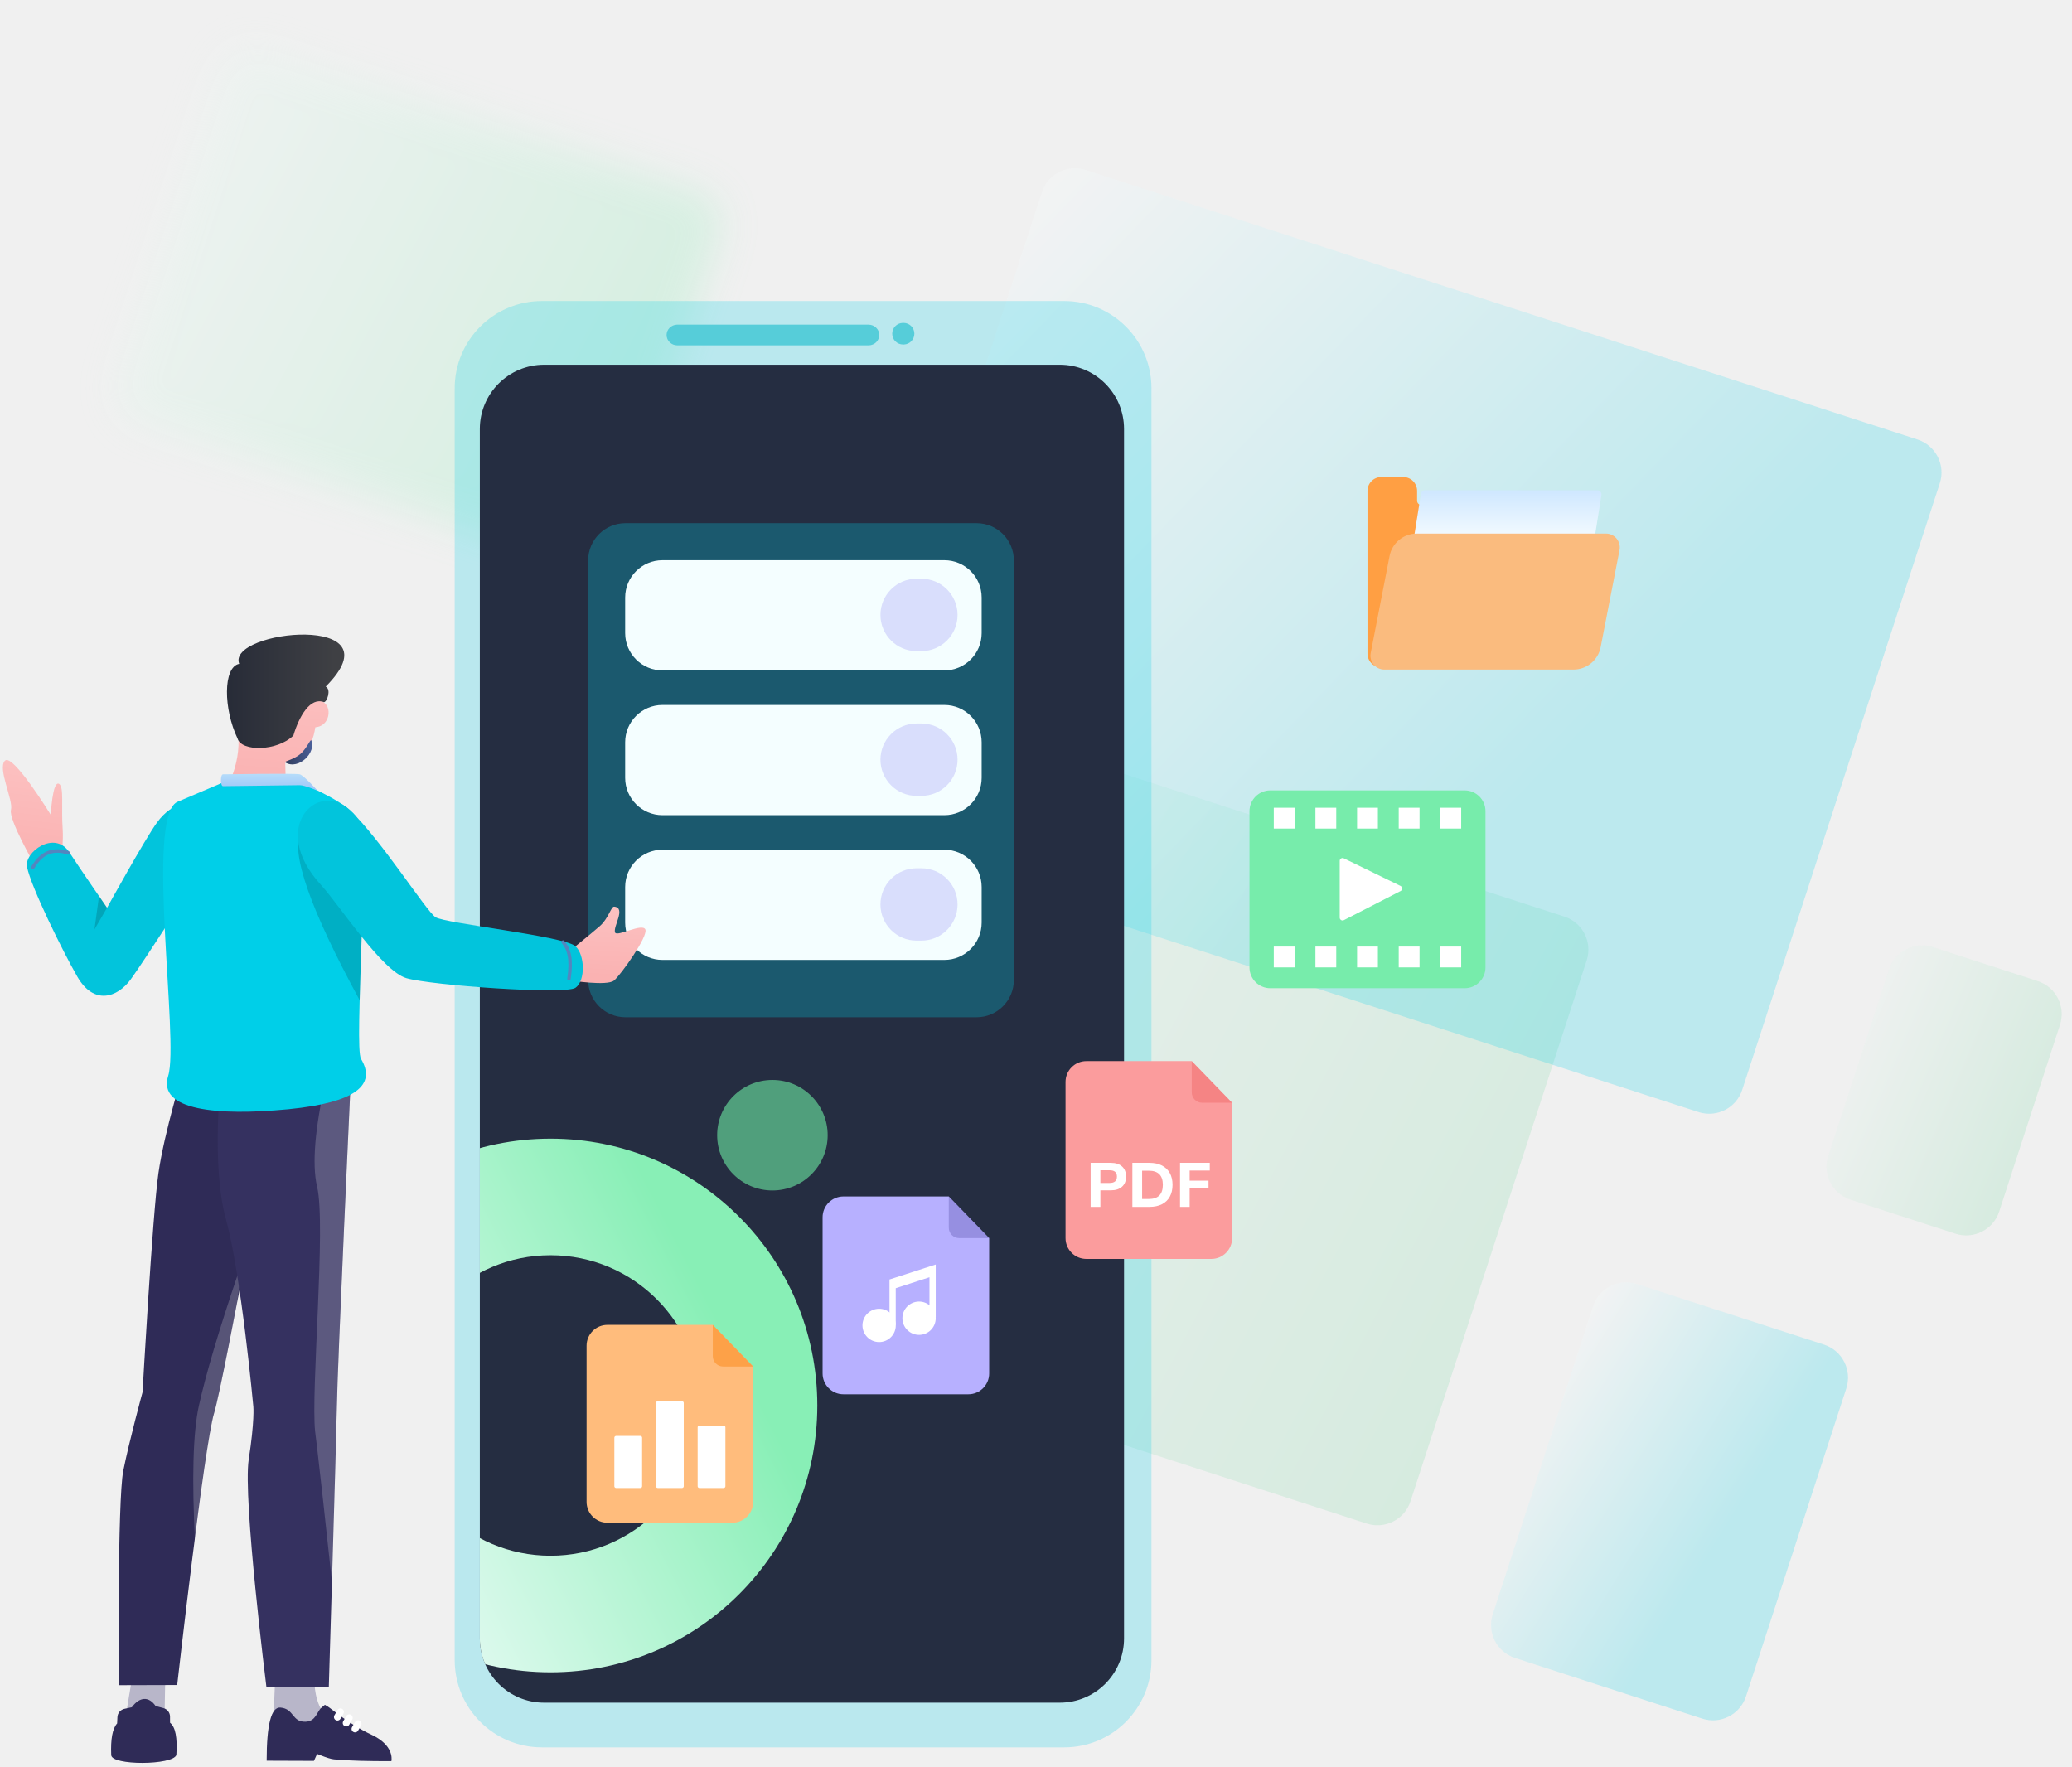
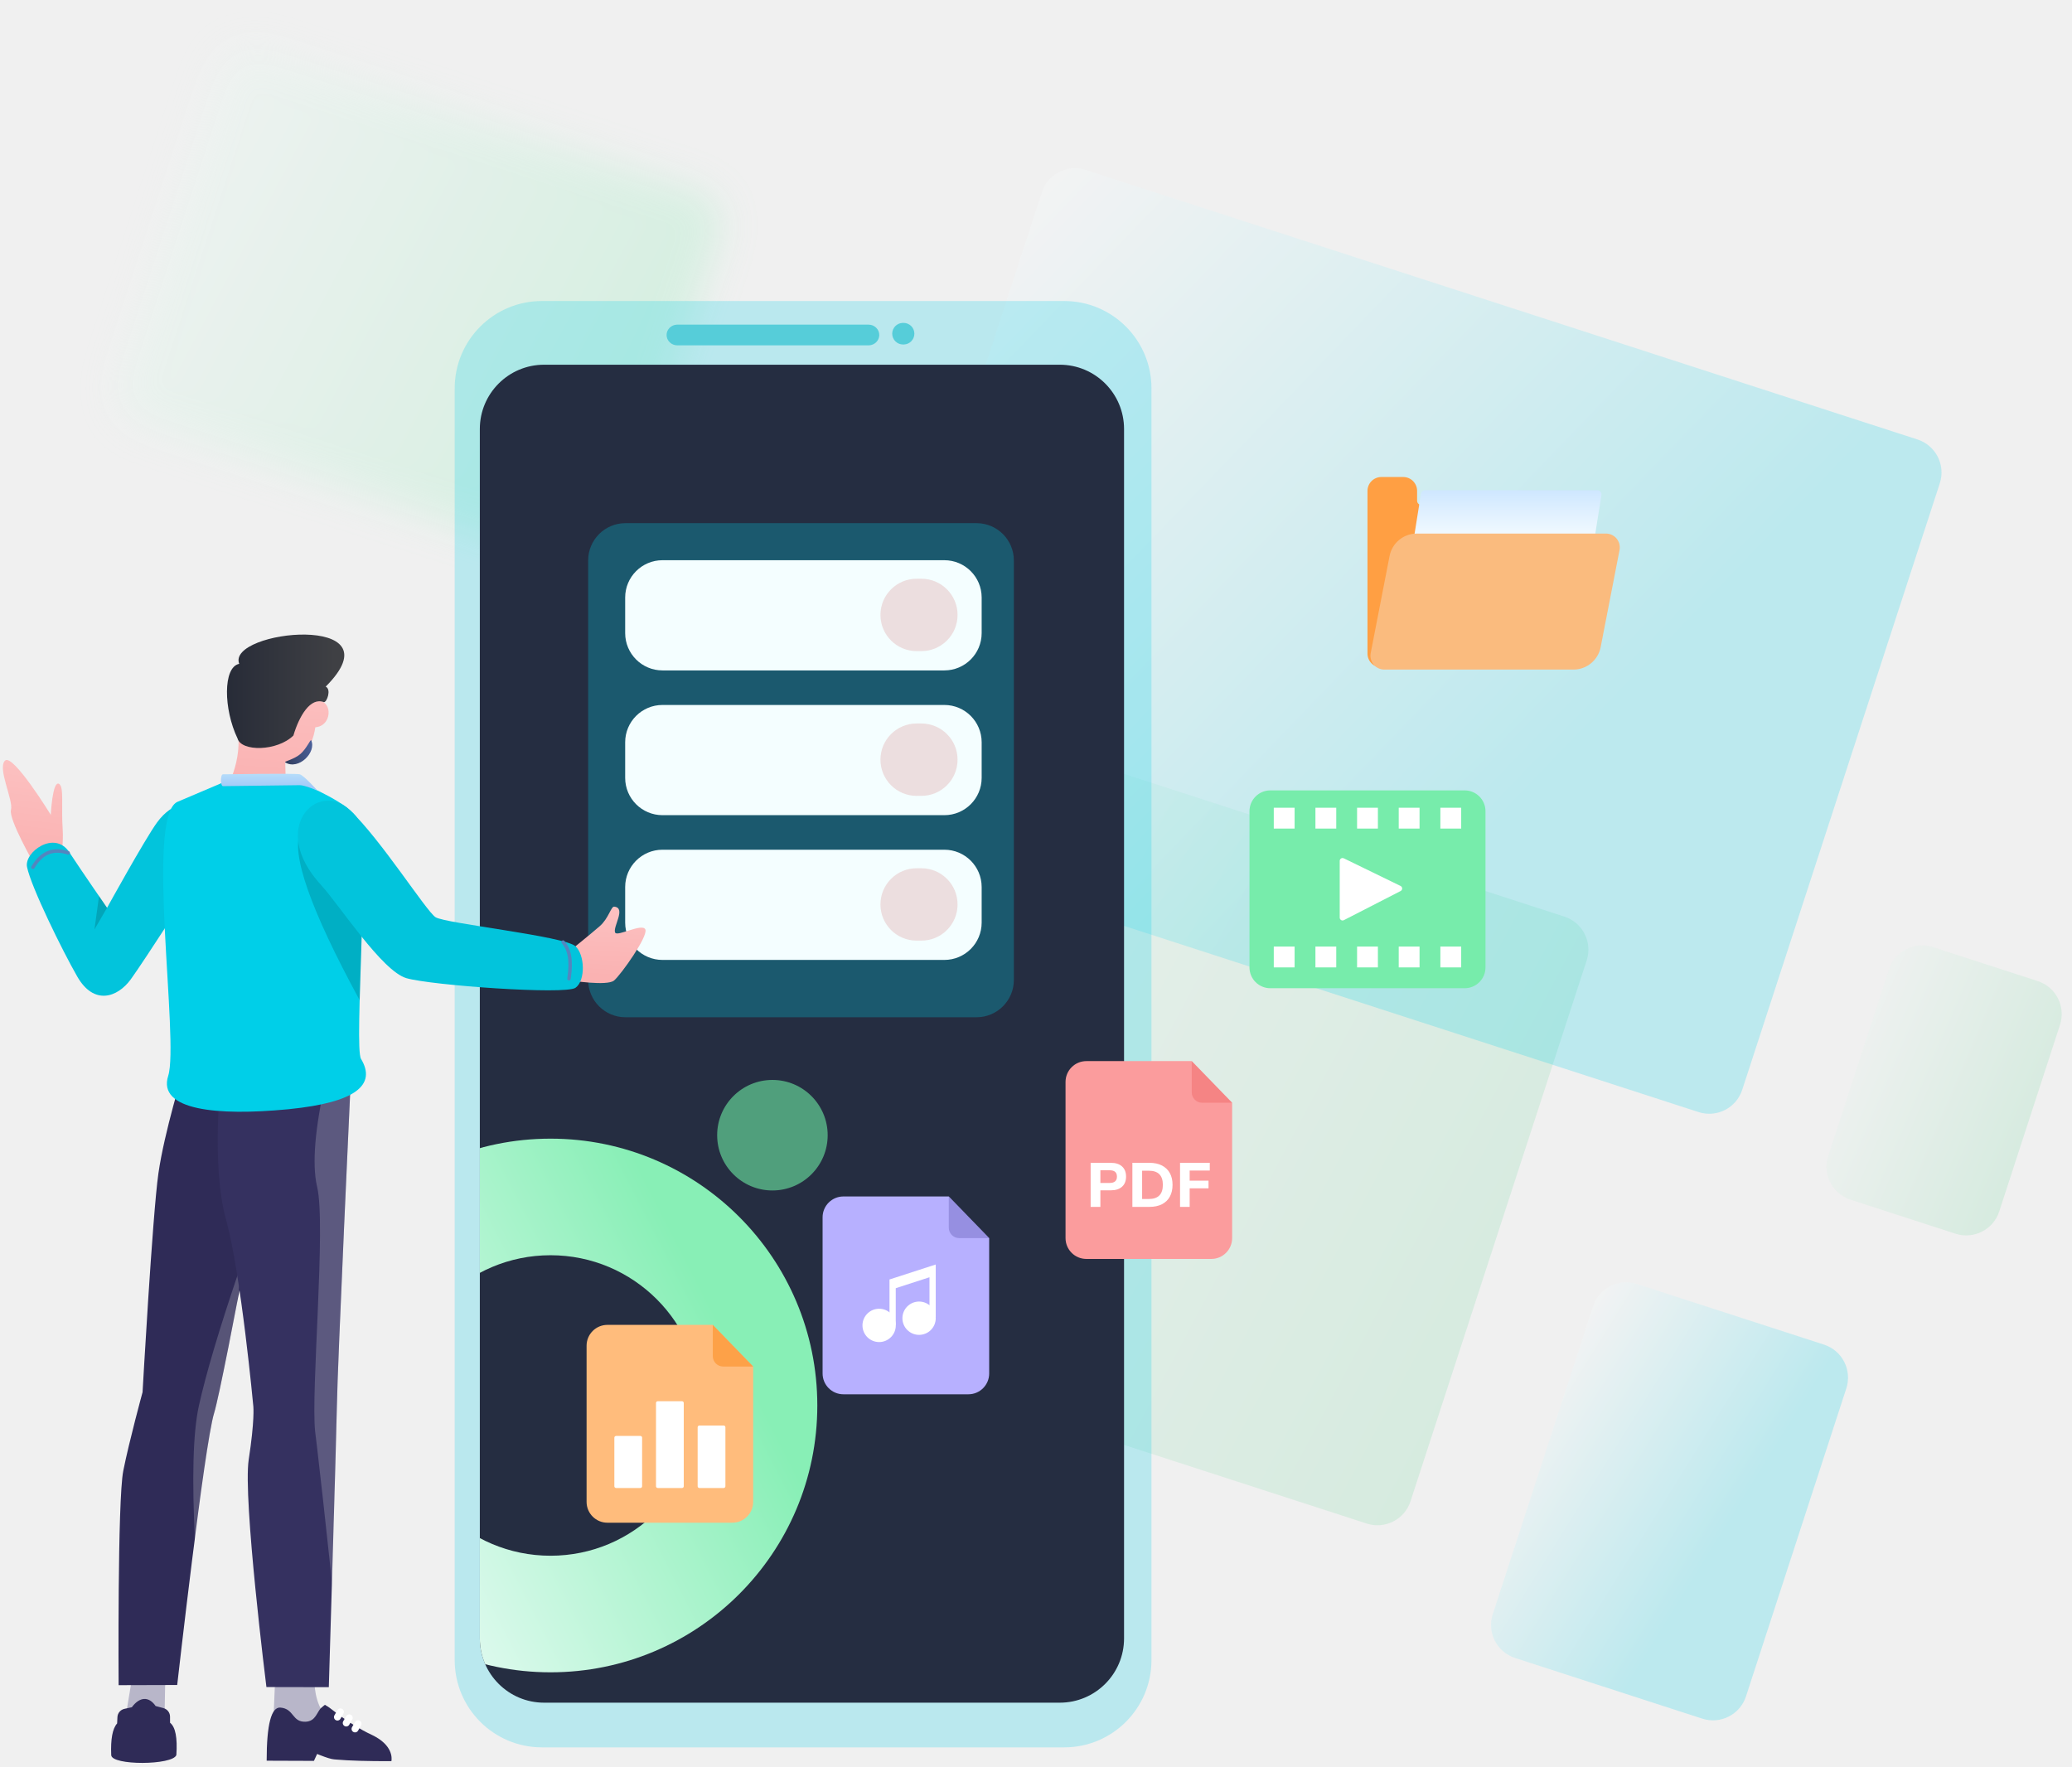
<svg xmlns="http://www.w3.org/2000/svg" width="597" height="509" viewBox="0 0 597 509" fill="none">
  <g id="Illustration">
    <g id="Shape">
      <path id="Rectangle" opacity="0.129" fill-rule="evenodd" clip-rule="evenodd" d="M224.049 201.131C225.758 195.885 231.392 193.014 236.64 194.715L450.75 264.103C456.01 265.808 458.888 271.457 457.175 276.713L406.403 432.568C404.695 437.813 399.06 440.684 393.812 438.983L179.702 369.595C174.443 367.891 171.564 362.242 173.277 356.985L224.049 201.131Z" fill="url(#paint0_linear)" />
      <path id="Rectangle_2" opacity="0.216" fill-rule="evenodd" clip-rule="evenodd" d="M300.198 55.366C301.907 50.121 307.541 47.25 312.79 48.951L552.488 126.631C557.747 128.336 560.626 133.984 558.913 139.241L501.983 314C500.274 319.246 494.64 322.117 489.392 320.416L249.693 242.735C244.434 241.031 241.555 235.382 243.268 230.125L300.198 55.366Z" fill="url(#paint1_linear)" />
      <g id="Rectangle_3" opacity="0.227" filter="url(#filter0_f)">
        <path fill-rule="evenodd" clip-rule="evenodd" d="M63.116 20.796C64.825 15.551 70.459 12.68 75.707 14.381L200.733 54.898C205.992 56.603 208.871 62.252 207.158 67.509L178.249 156.25C176.54 161.496 170.906 164.367 165.658 162.666L40.633 122.148C35.373 120.444 32.495 114.795 34.207 109.538L63.116 20.796Z" fill="url(#paint2_linear)" />
      </g>
      <path id="Rectangle_4" opacity="0.216" fill-rule="evenodd" clip-rule="evenodd" d="M459.01 376.356C460.719 371.11 466.353 368.239 471.601 369.94L525.549 387.423C530.808 389.128 533.686 394.777 531.974 400.034L503.065 488.775C501.356 494.021 495.722 496.891 490.474 495.191L436.526 477.708C431.267 476.003 428.388 470.354 430.101 465.097L459.01 376.356Z" fill="url(#paint3_linear)" />
      <path id="Rectangle_5" opacity="0.129" fill-rule="evenodd" clip-rule="evenodd" d="M544.274 279.284C545.983 274.038 551.617 271.168 556.865 272.869L587.12 282.673C592.38 284.378 595.258 290.027 593.545 295.284L576.03 349.051C574.321 354.297 568.687 357.168 563.439 355.467L533.184 345.662C527.924 343.957 525.046 338.308 526.758 333.052L544.274 279.284Z" fill="url(#paint4_linear)" />
    </g>
    <g id="Cloud Storage">
      <g id="Phone1">
        <path id="Rectangle_6" fill-rule="evenodd" clip-rule="evenodd" d="M131.011 111.871C131.011 97.989 142.265 86.734 156.148 86.734H306.632C320.515 86.734 331.769 97.989 331.769 111.871V478.328C331.769 492.211 320.515 503.465 306.632 503.465H156.148C142.265 503.465 131.011 492.211 131.011 478.328V111.871Z" fill="#00CFE8" fill-opacity="0.225" />
        <g id="Group 52">
          <path id="Rectangle_7" fill-rule="evenodd" clip-rule="evenodd" d="M138.251 123.606C138.251 113.377 146.544 105.084 156.773 105.084H305.349C315.578 105.084 323.87 113.377 323.87 123.606V472.067C323.87 482.296 315.578 490.589 305.349 490.589H156.773C146.544 490.589 138.251 482.296 138.251 472.067V123.606Z" fill="#252D41" />
          <mask id="mask0" mask-type="alpha" maskUnits="userSpaceOnUse" x="138" y="105" width="186" height="386">
            <path id="Rectangle_8" fill-rule="evenodd" clip-rule="evenodd" d="M138.251 123.606C138.251 113.377 146.544 105.084 156.773 105.084H305.349C315.578 105.084 323.87 113.377 323.87 123.606V472.067C323.87 482.296 315.578 490.589 305.349 490.589H156.773C146.544 490.589 138.251 482.296 138.251 472.067V123.606Z" fill="white" />
          </mask>
          <g mask="url(#mask0)">
            <ellipse id="Oval" cx="222.555" cy="327.082" rx="15.921" ry="15.924" fill="#68DE9E" fill-opacity="0.642" />
            <path id="Oval_2" fill-rule="evenodd" clip-rule="evenodd" d="M158.623 328.077C201.076 328.077 235.491 362.498 235.491 404.958C235.491 447.419 201.076 481.839 158.623 481.839C116.171 481.839 81.756 447.419 81.756 404.958C81.756 362.498 116.171 328.077 158.623 328.077ZM158.623 361.666C134.718 361.666 115.339 381.048 115.339 404.958C115.339 428.868 134.718 448.251 158.623 448.251C182.529 448.251 201.908 428.868 201.908 404.958C201.908 381.048 182.529 361.666 158.623 361.666Z" fill="url(#paint5_linear)" />
          </g>
        </g>
        <path id="Path" d="M250.232 93.532C251.95 93.532 253.342 94.869 253.342 96.518C253.342 98.13 252.011 99.444 250.346 99.502L250.232 99.504H195.17C193.453 99.504 192.061 98.167 192.061 96.518C192.061 94.906 193.392 93.592 195.056 93.534L195.17 93.532H250.232Z" fill="#56CDD9" />
        <path id="Path_2" d="M260.346 93.035C262.063 93.035 263.455 94.427 263.455 96.145C263.455 97.824 262.124 99.193 260.46 99.253L260.346 99.255H260.183C258.465 99.255 257.073 97.862 257.073 96.145C257.073 94.465 258.404 93.097 260.069 93.037L260.183 93.035H260.346Z" fill="#56CDD9" />
      </g>
      <g id="Group 28">
        <path id="Rectangle_9" fill-rule="evenodd" clip-rule="evenodd" d="M307.011 311.734C307.011 308.421 309.697 305.734 313.011 305.734H343.375L355.011 317.734V356.734C355.011 360.048 352.324 362.734 349.011 362.734H313.011C309.697 362.734 307.011 360.048 307.011 356.734V311.734Z" fill="#FB9C9D" />
        <path id="PDF" fill-rule="evenodd" clip-rule="evenodd" d="M317.052 347.734V342.964H320.076C321.456 342.964 322.53 342.616 323.298 341.92C324.066 341.224 324.45 340.252 324.45 339.004C324.45 337.756 324.066 336.784 323.298 336.088C322.53 335.392 321.456 335.044 320.076 335.044V335.044H314.244V347.734H317.052ZM319.716 340.84H317.052V337.186H319.716C320.424 337.186 320.952 337.336 321.3 337.636C321.648 337.936 321.822 338.398 321.822 339.022C321.822 340.234 321.12 340.84 319.716 340.84V340.84ZM331.2 347.734C332.592 347.734 333.786 347.482 334.782 346.978C335.778 346.474 336.537 345.745 337.059 344.791C337.581 343.837 337.842 342.7 337.842 341.38C337.842 340.06 337.578 338.926 337.05 337.978C336.522 337.03 335.76 336.304 334.764 335.8C333.768 335.296 332.58 335.044 331.2 335.044V335.044H326.268V347.734H331.2ZM331.002 345.466H329.076V337.312H331.002C333.702 337.312 335.052 338.668 335.052 341.38C335.052 344.104 333.702 345.466 331.002 345.466V345.466ZM342.774 347.734V342.388H348.21V340.174H342.774V337.258H348.57V335.044H340.002V347.734H342.774Z" fill="white" />
        <path id="Path_3" opacity="0.34" d="M355.011 317.734H346.375C344.718 317.734 343.375 316.391 343.375 314.734V305.734L355.011 317.734Z" fill="#EA5455" />
      </g>
      <g id="Group 28_2">
        <path id="Rectangle_10" fill-rule="evenodd" clip-rule="evenodd" d="M169.011 387.734C169.011 384.421 171.697 381.734 175.011 381.734H205.375L217.011 393.734V432.734C217.011 436.048 214.324 438.734 211.011 438.734H175.011C171.697 438.734 169.011 436.048 169.011 432.734V387.734Z" fill="#FFBC7C" />
        <path id="Rectangle_11" fill-rule="evenodd" clip-rule="evenodd" d="M177.011 414.234C177.011 413.958 177.235 413.734 177.511 413.734H184.511C184.787 413.734 185.011 413.958 185.011 414.234V428.234C185.011 428.511 184.787 428.734 184.511 428.734H177.511C177.235 428.734 177.011 428.511 177.011 428.234V414.234Z" fill="white" />
        <path id="Rectangle_12" fill-rule="evenodd" clip-rule="evenodd" d="M189.011 404.234C189.011 403.958 189.235 403.734 189.511 403.734H196.511C196.787 403.734 197.011 403.958 197.011 404.234V428.234C197.011 428.511 196.787 428.734 196.511 428.734H189.511C189.235 428.734 189.011 428.511 189.011 428.234V404.234Z" fill="white" />
        <path id="Rectangle_13" fill-rule="evenodd" clip-rule="evenodd" d="M201.011 411.234C201.011 410.958 201.235 410.734 201.511 410.734H208.511C208.787 410.734 209.011 410.958 209.011 411.234V428.234C209.011 428.511 208.787 428.734 208.511 428.734H201.511C201.235 428.734 201.011 428.511 201.011 428.234V411.234Z" fill="white" />
        <path id="Path_4" opacity="0.733" d="M217.011 393.734H208.375C206.718 393.734 205.375 392.391 205.375 390.734V381.734L217.011 393.734Z" fill="#FC9735" />
      </g>
      <g id="Group 28_3">
        <path id="Rectangle_14" fill-rule="evenodd" clip-rule="evenodd" d="M237.011 350.734C237.011 347.421 239.697 344.734 243.011 344.734H273.375L285.011 356.734V395.734C285.011 399.048 282.324 401.734 279.011 401.734H243.011C239.697 401.734 237.011 399.048 237.011 395.734V350.734Z" fill="#B7B0FF" />
        <g id="Group 31">
          <circle id="Oval_3" cx="253.302" cy="381.884" r="4.8" fill="white" />
          <circle id="Oval_4" cx="264.811" cy="379.813" r="4.8" fill="white" />
          <path id="Path_5" fill-rule="evenodd" clip-rule="evenodd" d="M269.611 364.338V379.451H267.811L267.81 368.012L258.088 371.164V381.74H256.288L256.289 368.655L269.611 364.338Z" fill="white" />
        </g>
        <path id="Path_6" opacity="0.34" d="M285.011 356.734H276.375C274.718 356.734 273.375 355.391 273.375 353.734V344.734L285.011 356.734Z" fill="#564EA6" />
      </g>
      <g id="Group 73">
        <path id="Rectangle_15" opacity="0.273" fill-rule="evenodd" clip-rule="evenodd" d="M292.122 161.486C292.122 155.548 287.308 150.734 281.37 150.734H180.215C174.277 150.734 169.463 155.548 169.463 161.486V282.347C169.463 288.285 174.277 293.099 180.215 293.099H281.37C287.308 293.099 292.122 288.285 292.122 282.347V161.486Z" fill="#00CFE8" />
        <path id="Rectangle_16" fill-rule="evenodd" clip-rule="evenodd" d="M282.845 172.164C282.845 166.225 278.031 161.412 272.093 161.412H190.881C184.943 161.412 180.129 166.225 180.129 172.164V182.414C180.129 188.352 184.943 193.166 190.881 193.166H272.093C278.031 193.166 282.845 188.352 282.845 182.414V172.164Z" fill="#F4FEFF" />
-         <path id="Rectangle_17" fill-rule="evenodd" clip-rule="evenodd" d="M275.9 177.178C275.9 171.419 271.232 166.75 265.473 166.75H264.107C258.348 166.75 253.68 171.419 253.68 177.178V177.178C253.68 182.936 258.348 187.605 264.107 187.605H265.473C271.232 187.605 275.9 182.936 275.9 177.178V177.178Z" fill="#7367F0" fill-opacity="0.21" />
+         <path id="Rectangle_17" fill-rule="evenodd" clip-rule="evenodd" d="M275.9 177.178C275.9 171.419 271.232 166.75 265.473 166.75H264.107C258.348 166.75 253.68 171.419 253.68 177.178V177.178C253.68 182.936 258.348 187.605 264.107 187.605H265.473C271.232 187.605 275.9 182.936 275.9 177.178V177.178Z" fill="#D06666" fill-opacity="0.21" />
        <path id="Rectangle_18" fill-rule="evenodd" clip-rule="evenodd" d="M282.845 213.872C282.845 207.934 278.031 203.12 272.093 203.12H190.881C184.943 203.12 180.129 207.934 180.129 213.872V224.122C180.129 230.06 184.943 234.874 190.881 234.874H272.093C278.031 234.874 282.845 230.06 282.845 224.122V213.872Z" fill="#F4FEFF" />
-         <path id="Rectangle_19" fill-rule="evenodd" clip-rule="evenodd" d="M275.9 218.886C275.9 213.127 271.232 208.459 265.473 208.459H264.107C258.348 208.459 253.68 213.127 253.68 218.886V218.886C253.68 224.645 258.348 229.313 264.107 229.313H265.473C271.232 229.313 275.9 224.645 275.9 218.886V218.886Z" fill="#7367F0" fill-opacity="0.21" />
+         <path id="Rectangle_19" fill-rule="evenodd" clip-rule="evenodd" d="M275.9 218.886C275.9 213.127 271.232 208.459 265.473 208.459H264.107C258.348 208.459 253.68 213.127 253.68 218.886V218.886C253.68 224.645 258.348 229.313 264.107 229.313H265.473C271.232 229.313 275.9 224.645 275.9 218.886V218.886Z" fill="#D06666" fill-opacity="0.21" />
        <path id="Rectangle_20" fill-rule="evenodd" clip-rule="evenodd" d="M282.845 255.58C282.845 249.642 278.031 244.828 272.093 244.828H190.881C184.943 244.828 180.129 249.642 180.129 255.58V265.83C180.129 271.768 184.943 276.582 190.881 276.582H272.093C278.031 276.582 282.845 271.768 282.845 265.83V255.58Z" fill="#F4FEFF" />
-         <path id="Rectangle_21" fill-rule="evenodd" clip-rule="evenodd" d="M275.9 260.594C275.9 254.835 271.232 250.167 265.473 250.167H264.107C258.348 250.167 253.68 254.835 253.68 260.594V260.594C253.68 266.353 258.348 271.021 264.107 271.021H265.473C271.232 271.021 275.9 266.353 275.9 260.594V260.594Z" fill="#7367F0" fill-opacity="0.21" />
+         <path id="Rectangle_21" fill-rule="evenodd" clip-rule="evenodd" d="M275.9 260.594C275.9 254.835 271.232 250.167 265.473 250.167H264.107C258.348 250.167 253.68 254.835 253.68 260.594V260.594C253.68 266.353 258.348 271.021 264.107 271.021H265.473C271.232 271.021 275.9 266.353 275.9 260.594V260.594Z" fill="#D06666" fill-opacity="0.21" />
      </g>
      <g id="Group 37">
        <path id="Rectangle_22" fill-rule="evenodd" clip-rule="evenodd" d="M394.011 141.44C394.011 139.231 395.802 137.44 398.011 137.44L404.306 137.44C406.515 137.44 408.306 139.231 408.306 141.44V144.274C408.306 144.947 408.852 145.493 409.526 145.493H454.937C457.146 145.493 458.937 147.284 458.937 149.493V188.307C458.937 190.517 457.146 192.307 454.937 192.307H398.011C395.802 192.307 394.011 190.517 394.011 188.307V141.44Z" fill="#FF9F43" />
        <path id="Rectangle_23" fill-rule="evenodd" clip-rule="evenodd" d="M409.413 142.277C409.508 141.686 410.018 141.25 410.618 141.25H460.212C460.962 141.25 461.534 141.921 461.416 142.662L453.965 189.375C453.871 189.967 453.36 190.402 452.761 190.402H403.166C402.416 190.402 401.844 189.732 401.962 188.991L409.413 142.277Z" fill="url(#paint6_linear)" />
        <path id="Rectangle_24" fill-rule="evenodd" clip-rule="evenodd" d="M462.705 153.733C465.221 153.733 467.112 156.027 466.632 158.496L461.196 186.453C460.465 190.212 457.172 192.926 453.343 192.926H398.863C396.348 192.926 394.457 190.632 394.937 188.163L400.373 160.206C401.104 156.447 404.396 153.733 408.226 153.733L462.705 153.733Z" fill="#FABB7E" />
      </g>
      <g id="Group 28_4">
        <path id="Rectangle_25" fill-rule="evenodd" clip-rule="evenodd" d="M360.011 233.734C360.011 230.421 362.697 227.734 366.011 227.734H422.011C425.324 227.734 428.011 230.421 428.011 233.734V278.734C428.011 282.048 425.324 284.734 422.011 284.734H366.011C362.697 284.734 360.011 282.048 360.011 278.734V233.734Z" fill="#77ECAB" />
        <path id="Path 6" fill-rule="evenodd" clip-rule="evenodd" d="M387.185 247.306C386.642 247.042 386.011 247.437 386.011 248.04V264.398C386.011 265.008 386.657 265.403 387.2 265.124L403.558 256.729C404.156 256.422 404.147 255.563 403.542 255.269L387.185 247.306Z" fill="white" />
        <rect id="Rectangle_26" x="367.011" y="232.734" width="6" height="6" fill="white" />
        <rect id="Rectangle_27" x="379.011" y="232.734" width="6" height="6" fill="white" />
        <rect id="Rectangle_28" x="391.011" y="232.734" width="6" height="6" fill="white" />
        <rect id="Rectangle_29" x="403.011" y="232.734" width="6" height="6" fill="white" />
        <rect id="Rectangle_30" x="415.011" y="232.734" width="6" height="6" fill="white" />
        <rect id="Rectangle_31" x="367.011" y="272.734" width="6" height="6" fill="white" />
        <rect id="Rectangle_32" x="379.011" y="272.734" width="6" height="6" fill="white" />
        <rect id="Rectangle_33" x="391.011" y="272.734" width="6" height="6" fill="white" />
        <rect id="Rectangle_34" x="403.011" y="272.734" width="6" height="6" fill="white" />
        <rect id="Rectangle_35" x="415.011" y="272.734" width="6" height="6" fill="white" />
      </g>
      <g id="Men3.6">
        <g id="RLeg">
          <path id="Path_7" fill-rule="evenodd" clip-rule="evenodd" d="M38.426 481.193L34.822 502.949L47.251 502.883L47.671 480.852L38.426 481.193Z" fill="#B8B6C9" />
          <path id="Path_8" fill-rule="evenodd" clip-rule="evenodd" d="M33.836 494.736L33.748 496.569C32.421 498.036 31.853 501.069 32.046 505.667C32.046 508.743 49.827 508.652 50.814 505.667C51.151 500.677 50.546 497.579 49 496.373L48.99 494.603C48.984 493.454 48.207 492.452 47.092 492.154L44.841 491.552C42.899 488.729 40.253 488.829 37.985 491.905L35.853 492.365C34.719 492.611 33.891 493.583 33.836 494.736Z" fill="#2F2B57" />
          <path id="Path_9" fill-rule="evenodd" clip-rule="evenodd" d="M80.577 309.683C80.577 309.683 64.507 397.964 61.69 407.157C58.872 416.35 51.057 485.495 51.057 485.495L34.178 485.543C34.178 485.543 33.818 432.316 35.523 423.761C37.228 415.207 41.077 401.119 41.077 401.119C41.077 401.119 43.937 349.974 45.648 338.043C47.358 326.112 52.849 308.428 52.849 308.428L80.577 309.683Z" fill="#2F2B57" />
          <path id="Path_10" fill-rule="evenodd" clip-rule="evenodd" d="M68.347 375.171L69.889 363.155L68.76 366.464C63.143 383.038 59.323 395.903 57.301 405.06C55.6 412.766 55.242 426.07 56.228 444.971L57.349 435.709C58.965 422.593 60.536 411.082 61.647 407.298L61.757 406.931C62.8 403.336 65.401 390.446 68.347 375.171Z" fill="white" fill-opacity="0.192" />
        </g>
        <g id="LLeg">
          <path id="Path_11" fill-rule="evenodd" clip-rule="evenodd" d="M79.252 484.285L90.596 484.361L90.599 484.679C90.636 486.241 91.062 493.131 95.617 495.776L96.526 496.312C101.655 499.385 108.751 504.328 108.751 504.328L78.386 505.361L79.252 484.285Z" fill="#B8B6C9" />
          <path id="Path_12" fill-rule="evenodd" clip-rule="evenodd" d="M80.822 492.002C78.162 491.757 76.832 496.859 76.832 507.308L90.45 507.358L91.373 505.361L92.24 505.709C94.086 506.435 95.398 506.835 96.174 506.911L96.895 506.977C100.713 507.306 106.004 507.461 112.769 507.44L112.791 507.323C112.906 506.615 113.209 502.834 107.329 499.961L107.053 499.829C100.349 496.688 95.438 492.252 94.377 491.662L94.325 491.634C93.375 491.167 93.995 490.903 92.645 492.002C91.295 493.1 91.073 495.987 88.014 496.078C84.078 496.195 84.811 492.369 80.822 492.002Z" fill="#2F2B57" />
          <path id="Path_13" fill-rule="evenodd" clip-rule="evenodd" d="M65.102 351.291C69.453 366.979 72.999 405.29 72.999 405.29C72.999 405.29 73.4 409.326 71.666 420.506C69.933 431.686 76.763 486.088 76.763 486.088L94.739 486.124C94.739 486.124 96.956 413.041 97.061 405.354C97.225 393.369 101.112 310.273 101.112 310.273L63.726 309.422C63.726 309.422 60.751 335.602 65.102 351.291Z" fill="#353160" />
          <path id="Path_14" fill-rule="evenodd" clip-rule="evenodd" d="M91.315 341.72L91.385 342.027C93.968 352.887 89.539 401.015 90.8 412.459L91.302 416.553C92.178 423.91 93.662 437.323 95.751 456.791L96.204 440.495C96.621 425.009 96.974 410.437 97.051 406.005L97.061 405.354C97.225 393.369 101.112 310.274 101.112 310.274L94.118 310.115L93.812 311.459C90.725 325.228 89.892 335.315 91.315 341.72V341.72Z" fill="white" fill-opacity="0.192" />
          <path id="Path 47" d="M97.224 494.737L98.085 493.244" stroke="white" stroke-width="2" stroke-linecap="round" />
          <path id="Path 47_2" d="M99.761 496.443L100.622 494.95" stroke="white" stroke-width="2" stroke-linecap="round" />
          <path id="Path 47_3" d="M102.298 498.149L103.158 496.656" stroke="white" stroke-width="2" stroke-linecap="round" />
        </g>
        <g id="Head">
          <path id="Path_15" fill-rule="evenodd" clip-rule="evenodd" d="M91.976 201.904C95.881 202.331 95.604 209.191 90.851 209.549C89.879 216.162 86.415 219.312 82.19 219.677L82.425 229.679L63.74 229.668C63.74 229.668 69.001 222.602 68.739 212.929C68.477 203.255 68.915 194.168 68.915 194.168L93.116 194.602L91.976 201.904Z" fill="url(#paint7_linear)" />
          <path id="Path_16" fill-rule="evenodd" clip-rule="evenodd" d="M93.85 197.829C95.534 198.642 94.194 202.315 93.341 202.315C89.43 200.769 86.187 206.334 84.539 211.924C79.858 216.513 69.514 216.615 68.445 212.776C64.4 204.367 64.201 192.208 68.922 191.27C65.216 181.498 115.266 176.387 93.85 197.829Z" fill="url(#paint8_linear)" />
          <path id="Path 45" fill-rule="evenodd" clip-rule="evenodd" d="M89.671 213.296C89.479 212.874 88.333 215.759 86.48 217.305C84.562 218.905 81.684 219.373 82.191 219.677C86.081 222.006 91.237 216.729 89.671 213.296Z" fill="url(#paint9_linear)" />
        </g>
        <g id="Group 9">
          <path id="Path_17" fill-rule="evenodd" clip-rule="evenodd" d="M17.512 248.307C17.512 248.307 18.332 242.78 18.072 239.143C17.59 232.416 18.512 226.742 17.022 225.859C15.112 224.727 14.634 234.771 14.634 234.771C14.634 234.771 3.723 217.009 1.448 219.155C-0.826 221.301 3.919 230.635 3.166 233.333C2.414 236.032 9.932 249.086 9.932 249.086L17.512 248.307Z" fill="url(#paint10_linear)" />
          <path id="Path_18" fill-rule="evenodd" clip-rule="evenodd" d="M57.845 251.5C57.845 251.5 41.318 277.207 37.667 282.192C33.837 287.42 27.073 289.736 22.273 281.395C18.028 274.016 8.937 255.539 7.787 249.795C6.929 245.51 15.72 239.122 19.946 245.526C24.172 251.929 30.845 261.558 30.845 261.558C30.845 261.558 41.819 241.677 45.24 236.986C54.466 224.336 68.523 235.695 57.845 251.5Z" fill="#02C4DC" />
          <path id="Path_19" fill-rule="evenodd" clip-rule="evenodd" d="M30.845 261.558L27.213 267.81L28.537 258.16L30.845 261.558Z" fill="black" fill-opacity="0.16" />
          <path id="Path 54" d="M19.639 245.733C15.799 244.519 12.284 245.165 9.478 249.89" stroke="#5386BF" stroke-linecap="round" />
        </g>
        <g id="Group 17">
          <path id="Path_20" fill-rule="evenodd" clip-rule="evenodd" d="M65.765 224.805L85.072 224.93L85.863 225.249C89.047 226.555 100.876 231.64 103.079 235.996C106.761 243.273 101.91 301.581 104.025 305.099C108.486 312.522 102.659 317.64 83.295 319.577L82.704 319.634C62.868 321.525 45.27 319.977 48.464 309.971C51.658 299.965 41.885 235.518 51.049 231.067L65.765 224.805Z" fill="#00CFE8" />
          <path id="Path_21" fill-rule="evenodd" clip-rule="evenodd" d="M86.587 239.572C83.727 245.799 89.408 262.004 103.631 288.188L103.807 282.339C104.272 267.738 104.956 249.941 104.097 240.985C95.114 234.187 89.278 233.715 86.587 239.572Z" fill="black" fill-opacity="0.16" />
          <path id="Rectangle_36" fill-rule="evenodd" clip-rule="evenodd" d="M86.371 223.096C85.17 222.769 65.058 223.096 64.258 223.096C63.459 223.096 63.459 226.514 64.258 226.514C64.747 226.514 70.984 226.421 86.373 226.235C87.761 226.218 91.466 227.788 91.466 227.788C91.466 227.788 87.573 223.424 86.371 223.096Z" fill="url(#paint11_linear)" />
        </g>
        <g id="Group 8">
          <path id="Path_22" fill-rule="evenodd" clip-rule="evenodd" d="M164.395 282.495C164.395 282.495 174.925 284.167 176.911 282.525C178.897 280.884 186.809 269.723 185.945 267.803C185.081 265.883 177.862 269.944 177.247 268.723C176.456 267.154 180.538 261.557 176.961 261.231C176.04 261.147 175.389 264.592 172.795 266.861C170.202 269.13 163.942 274.164 163.942 274.164L164.395 282.495Z" fill="url(#paint12_linear)" />
          <path id="Path_23" fill-rule="evenodd" clip-rule="evenodd" d="M100.761 233.366C109.861 242.024 122.745 262.471 125.491 264.272C128.236 266.073 162.58 269.707 165.814 272.639C168.515 275.089 168.758 282.543 165.814 284.61C162.869 286.678 124.202 283.906 117.11 281.84C110.018 279.774 97.871 260.84 92.445 254.93C77.271 238.403 91.661 224.708 100.761 233.366Z" fill="#02C4DC" />
          <path id="Path 53" d="M162.241 271.439C163.941 273.428 164.799 276.327 163.941 281.991" stroke="#5386BF" stroke-linecap="round" />
        </g>
      </g>
    </g>
  </g>
  <defs>
    <filter id="filter0_f" x="20.241" y="0.302" width="200.882" height="176.442" filterUnits="userSpaceOnUse" color-interpolation-filters="sRGB">
      <feFlood flood-opacity="0" result="BackgroundImageFix" />
      <feBlend mode="normal" in="SourceGraphic" in2="BackgroundImageFix" result="shape" />
      <feGaussianBlur stdDeviation="5.437" result="effect1_foregroundBlur" />
    </filter>
    <linearGradient id="paint0_linear" x1="68.229" y1="395.784" x2="344.215" y2="543.197" gradientUnits="userSpaceOnUse">
      <stop stop-color="#FAFEFF" />
      <stop offset="1" stop-color="#28C76F" />
    </linearGradient>
    <linearGradient id="paint1_linear" x1="167.137" y1="194.207" x2="326.377" y2="347.628" gradientUnits="userSpaceOnUse">
      <stop stop-color="#FAFEFF" />
      <stop offset="1" stop-color="#00CFE8" />
    </linearGradient>
    <linearGradient id="paint2_linear" x1="-31.855" y1="137.056" x2="138.616" y2="228.213" gradientUnits="userSpaceOnUse">
      <stop stop-color="#FAFEFF" />
      <stop offset="1" stop-color="#77ECAB" />
    </linearGradient>
    <linearGradient id="paint3_linear" x1="408.135" y1="456.423" x2="465.347" y2="491.992" gradientUnits="userSpaceOnUse">
      <stop stop-color="#FAFEFF" />
      <stop offset="1" stop-color="#00CFE8" />
    </linearGradient>
    <linearGradient id="paint4_linear" x1="498.344" y1="360.309" x2="559.885" y2="386.659" gradientUnits="userSpaceOnUse">
      <stop stop-color="#FAFEFF" />
      <stop offset="1" stop-color="#28C76F" />
    </linearGradient>
    <linearGradient id="paint5_linear" x1="114.08" y1="508.651" x2="239.749" y2="444.009" gradientUnits="userSpaceOnUse">
      <stop stop-color="#F8FDFF" />
      <stop offset="1" stop-color="#88EFB6" />
    </linearGradient>
    <linearGradient id="paint6_linear" x1="456.573" y1="156.675" x2="456.573" y2="127.744" gradientUnits="userSpaceOnUse">
      <stop stop-color="#F8FDFF" />
      <stop offset="1" stop-color="#AAD4FF" />
    </linearGradient>
    <linearGradient id="paint7_linear" x1="100.036" y1="185.523" x2="96.907" y2="227.81" gradientUnits="userSpaceOnUse">
      <stop stop-color="#FDC6C6" />
      <stop offset="1" stop-color="#FAB2B2" />
    </linearGradient>
    <linearGradient id="paint8_linear" x1="96.431" y1="193.363" x2="58.615" y2="193.363" gradientUnits="userSpaceOnUse">
      <stop stop-color="#3F4044" />
      <stop offset="1" stop-color="#222735" />
    </linearGradient>
    <linearGradient id="paint9_linear" x1="92.418" y1="224.028" x2="77.683" y2="226.341" gradientUnits="userSpaceOnUse">
      <stop stop-color="#4D63A0" />
      <stop offset="1" stop-color="#222735" />
    </linearGradient>
    <linearGradient id="paint10_linear" x1="21.116" y1="211.645" x2="17.121" y2="247.249" gradientUnits="userSpaceOnUse">
      <stop stop-color="#FDC6C6" />
      <stop offset="1" stop-color="#FAB2B2" />
    </linearGradient>
    <linearGradient id="paint11_linear" x1="142.374" y1="216.056" x2="142.318" y2="239.819" gradientUnits="userSpaceOnUse">
      <stop stop-color="#D7FFFF" />
      <stop offset="1" stop-color="#648BF0" />
    </linearGradient>
    <linearGradient id="paint12_linear" x1="189.83" y1="255.87" x2="188.141" y2="282.123" gradientUnits="userSpaceOnUse">
      <stop stop-color="#FDC6C6" />
      <stop offset="1" stop-color="#FAB2B2" />
    </linearGradient>
  </defs>
</svg>
